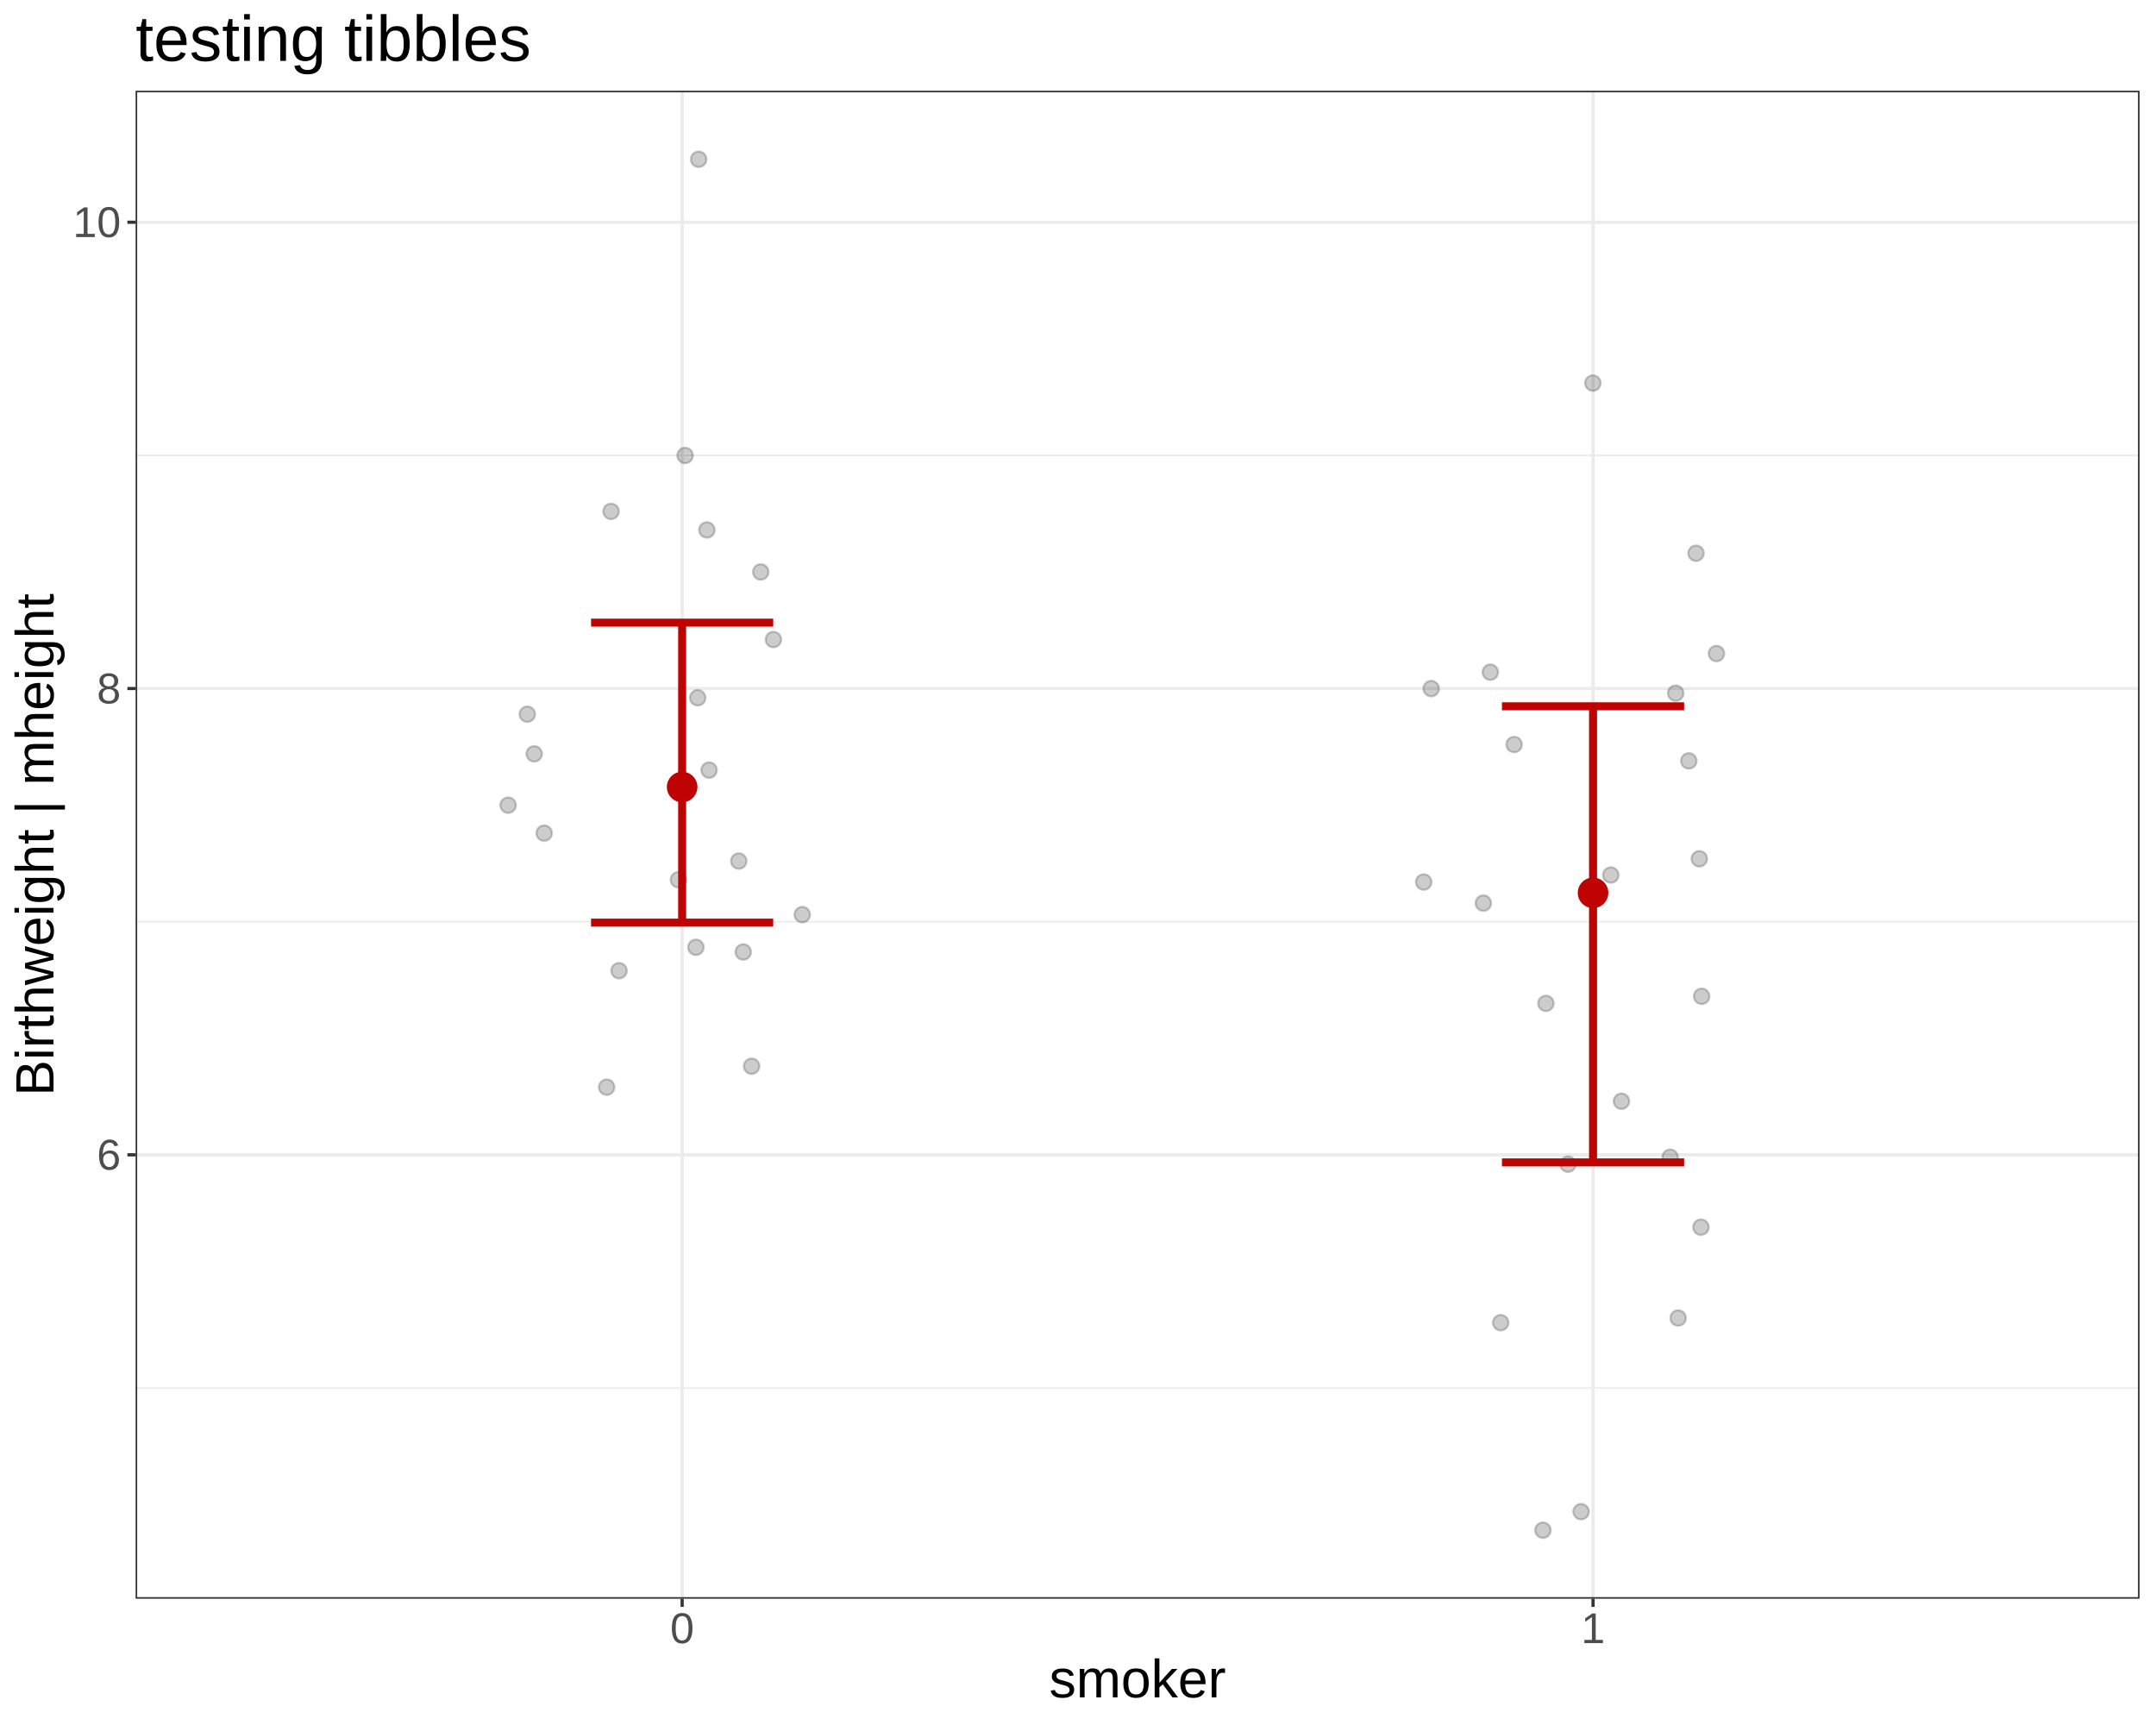
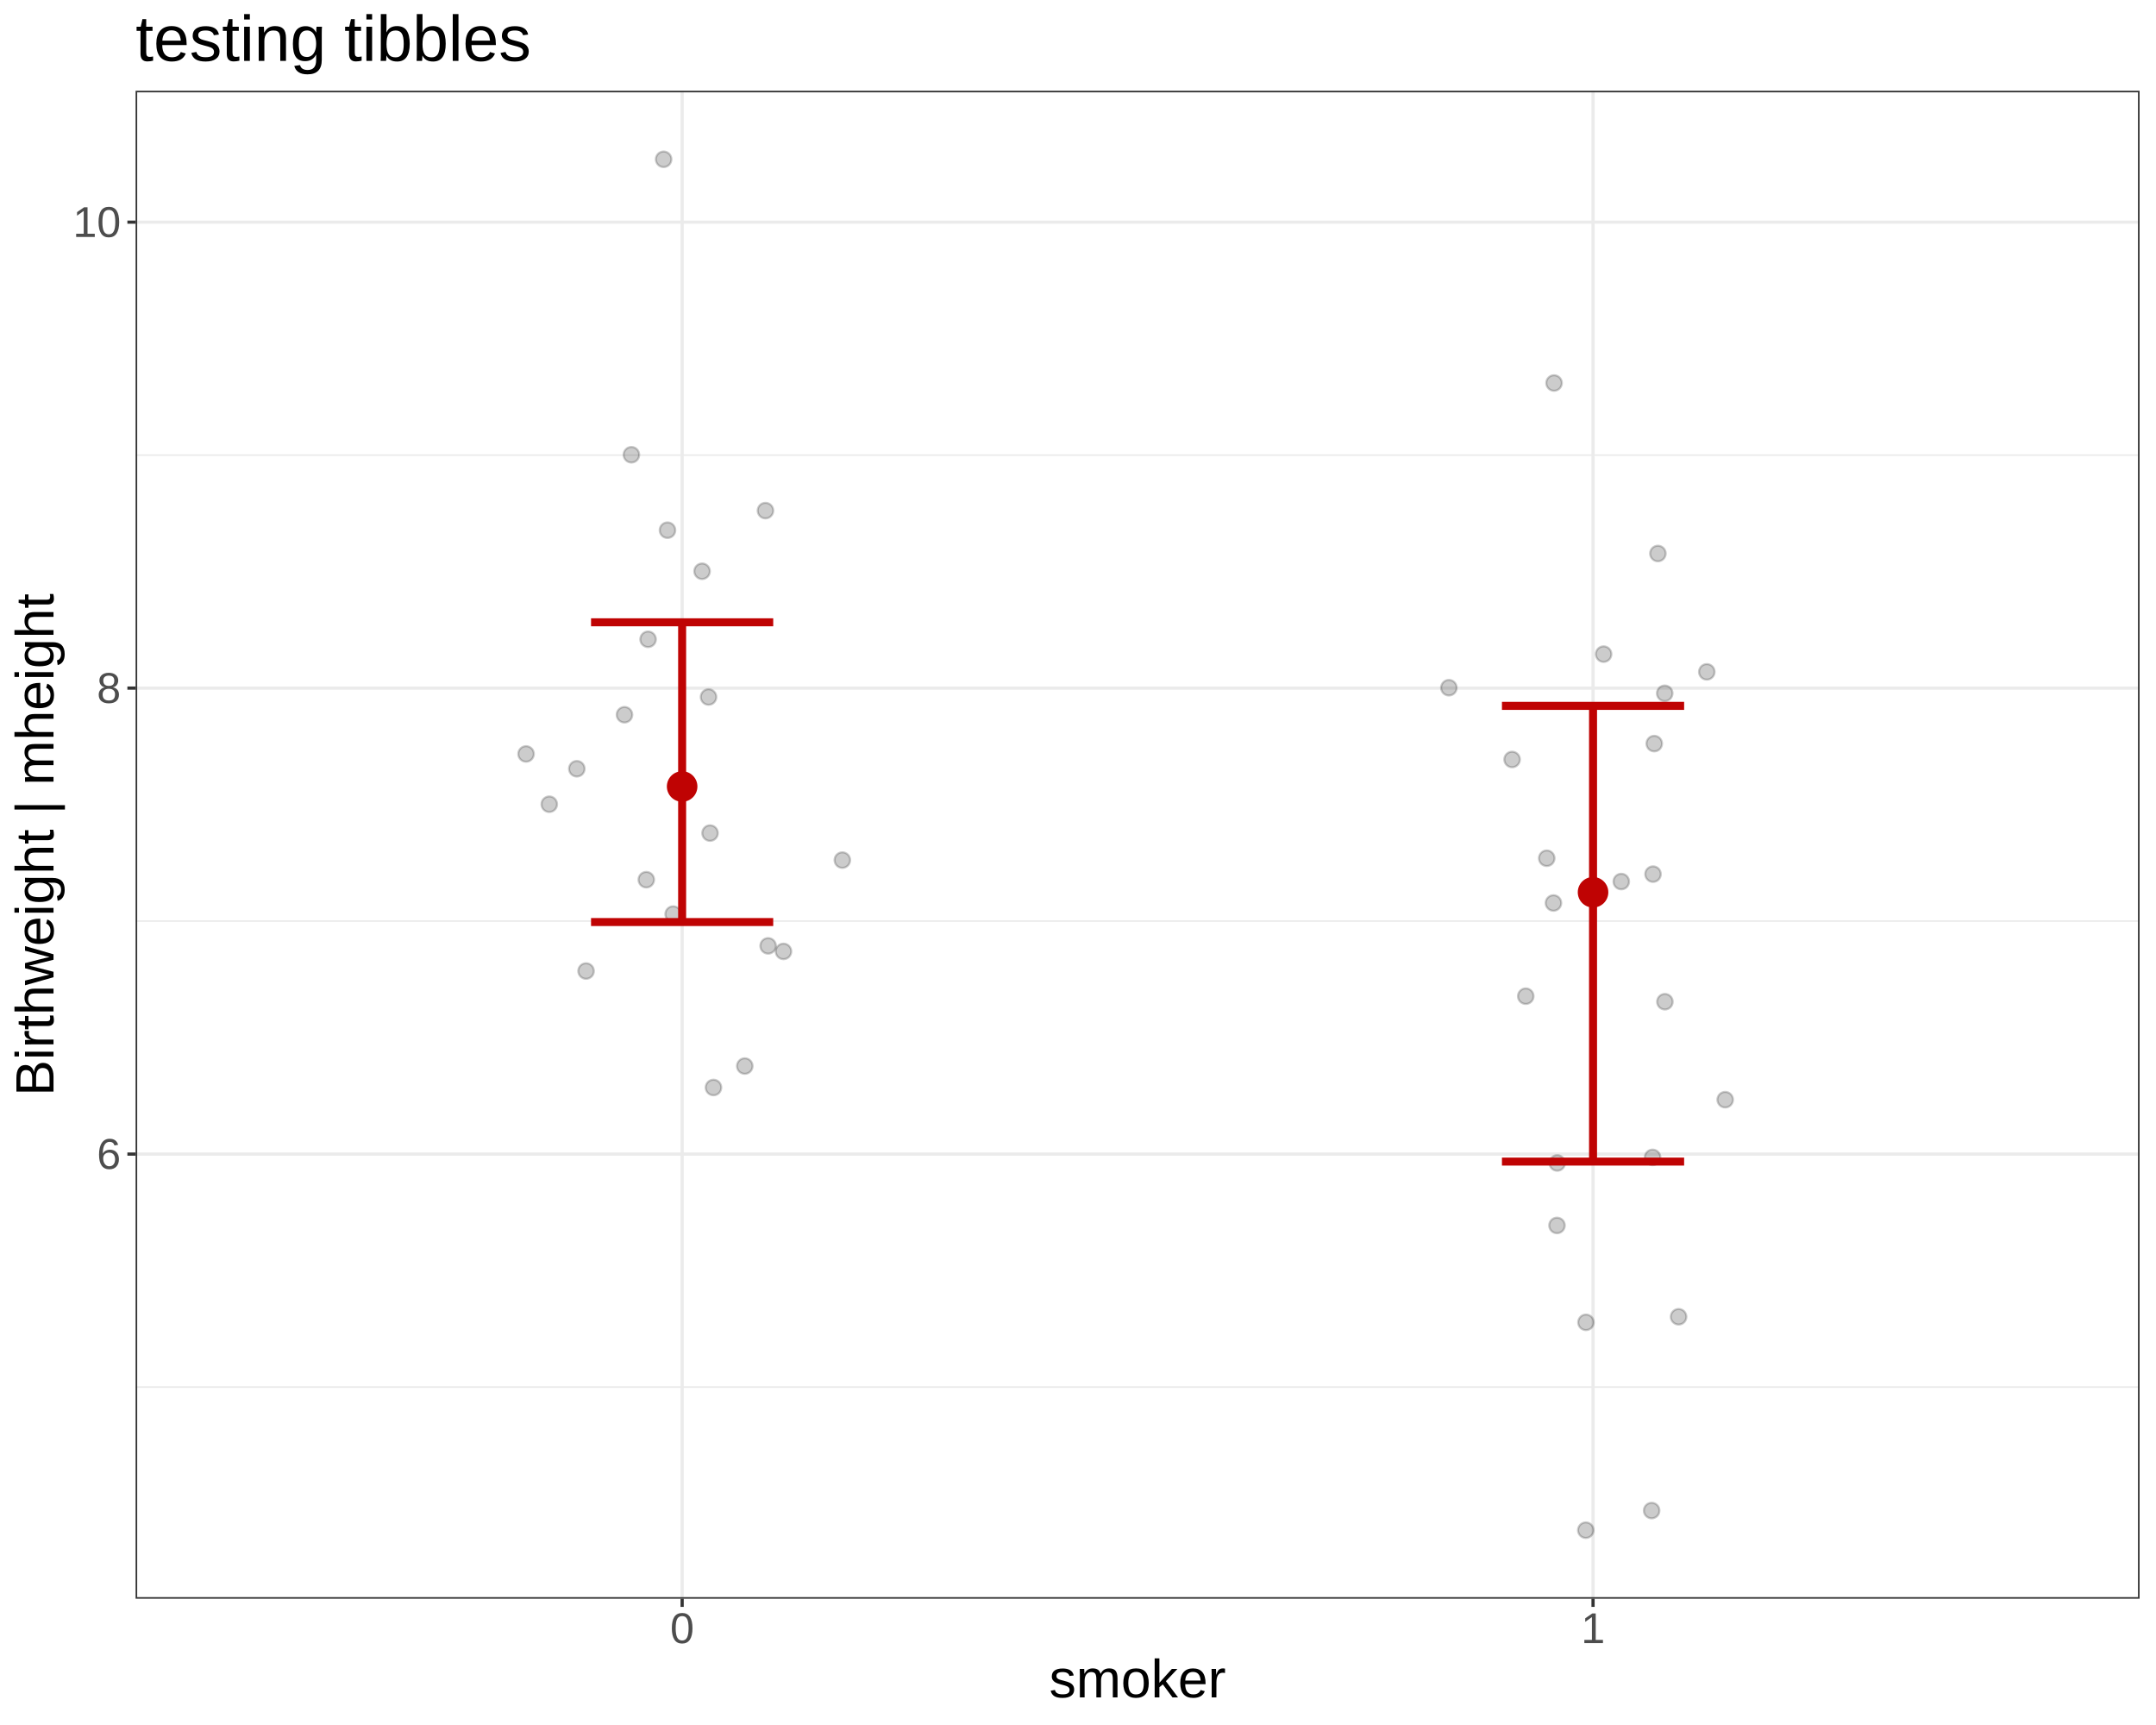
<svg xmlns="http://www.w3.org/2000/svg" viewBox="0 0 720.00 576.00">
  <defs>
    <style type="text/css">
    line, polyline, polygon, path, rect, circle {
      fill: none;
      stroke: #000000;
      stroke-linecap: round;
      stroke-linejoin: round;
      stroke-miterlimit: 10.00;
    }
  </style>
  </defs>
  <rect width="100%" height="100%" style="stroke: none; fill: #FFFFFF;" />
  <rect x="0.00" y="0.00" width="720.00" height="576.00" style="stroke-width: 1.07; stroke: #FFFFFF; fill: #FFFFFF;" />
  <defs>
    <clipPath id="cpNDUuMjh8NzE0LjUyfDUzMy44M3wzMC4zMA==">
      <rect x="45.28" y="30.30" width="669.24" height="503.53" />
    </clipPath>
  </defs>
  <rect x="45.28" y="30.30" width="669.24" height="503.53" style="stroke-width: 1.07; stroke: none; fill: #FFFFFF;" clip-path="url(#cpNDUuMjh8NzE0LjUyfDUzMy44M3wzMC4zMA==)" />
-   <polyline points="45.28,463.48 714.52,463.48 " style="stroke-width: 0.53; stroke: #EBEBEB; stroke-linecap: butt;" clip-path="url(#cpNDUuMjh8NzE0LjUyfDUzMy44M3wzMC4zMA==)" />
-   <polyline points="45.28,307.77 714.52,307.77 " style="stroke-width: 0.53; stroke: #EBEBEB; stroke-linecap: butt;" clip-path="url(#cpNDUuMjh8NzE0LjUyfDUzMy44M3wzMC4zMA==)" />
-   <polyline points="45.28,152.06 714.52,152.06 " style="stroke-width: 0.53; stroke: #EBEBEB; stroke-linecap: butt;" clip-path="url(#cpNDUuMjh8NzE0LjUyfDUzMy44M3wzMC4zMA==)" />
-   <polyline points="45.28,385.62 714.52,385.62 " style="stroke-width: 1.07; stroke: #EBEBEB; stroke-linecap: butt;" clip-path="url(#cpNDUuMjh8NzE0LjUyfDUzMy44M3wzMC4zMA==)" />
-   <polyline points="45.28,229.91 714.52,229.91 " style="stroke-width: 1.07; stroke: #EBEBEB; stroke-linecap: butt;" clip-path="url(#cpNDUuMjh8NzE0LjUyfDUzMy44M3wzMC4zMA==)" />
-   <polyline points="45.28,74.20 714.52,74.20 " style="stroke-width: 1.07; stroke: #EBEBEB; stroke-linecap: butt;" clip-path="url(#cpNDUuMjh8NzE0LjUyfDUzMy44M3wzMC4zMA==)" />
+   <polyline points="45.28,463.16 714.52,463.16 " style="stroke-width: 0.53; stroke: #EBEBEB; stroke-linecap: butt;" clip-path="url(#cpNDUuMjh8NzE0LjUyfDUzMy44M3wzMC4zMA==)" />
+   <polyline points="45.28,307.56 714.52,307.56 " style="stroke-width: 0.53; stroke: #EBEBEB; stroke-linecap: butt;" clip-path="url(#cpNDUuMjh8NzE0LjUyfDUzMy44M3wzMC4zMA==)" />
+   <polyline points="45.28,151.97 714.52,151.97 " style="stroke-width: 0.53; stroke: #EBEBEB; stroke-linecap: butt;" clip-path="url(#cpNDUuMjh8NzE0LjUyfDUzMy44M3wzMC4zMA==)" />
+   <polyline points="45.28,385.36 714.52,385.36 " style="stroke-width: 1.07; stroke: #EBEBEB; stroke-linecap: butt;" clip-path="url(#cpNDUuMjh8NzE0LjUyfDUzMy44M3wzMC4zMA==)" />
+   <polyline points="45.28,229.77 714.52,229.77 " style="stroke-width: 1.07; stroke: #EBEBEB; stroke-linecap: butt;" clip-path="url(#cpNDUuMjh8NzE0LjUyfDUzMy44M3wzMC4zMA==)" />
+   <polyline points="45.28,74.18 714.52,74.18 " style="stroke-width: 1.07; stroke: #EBEBEB; stroke-linecap: butt;" clip-path="url(#cpNDUuMjh8NzE0LjUyfDUzMy44M3wzMC4zMA==)" />
  <polyline points="227.80,533.83 227.80,30.30 " style="stroke-width: 1.07; stroke: #EBEBEB; stroke-linecap: butt;" clip-path="url(#cpNDUuMjh8NzE0LjUyfDUzMy44M3wzMC4zMA==)" />
  <polyline points="532.00,533.83 532.00,30.30 " style="stroke-width: 1.07; stroke: #EBEBEB; stroke-linecap: butt;" clip-path="url(#cpNDUuMjh8NzE0LjUyfDUzMy44M3wzMC4zMA==)" />
-   <circle cx="267.92" cy="305.41" r="1.95pt" style="stroke-width: 0.71; stroke: #000000; stroke-opacity: 0.20; fill: #000000; fill-opacity: 0.20;" clip-path="url(#cpNDUuMjh8NzE0LjUyfDUzMy44M3wzMC4zMA==)" />
-   <circle cx="528.01" cy="504.76" r="1.95pt" style="stroke-width: 0.71; stroke: #000000; stroke-opacity: 0.20; fill: #000000; fill-opacity: 0.20;" clip-path="url(#cpNDUuMjh8NzE0LjUyfDUzMy44M3wzMC4zMA==)" />
-   <circle cx="202.60" cy="363.02" r="1.95pt" style="stroke-width: 0.71; stroke: #000000; stroke-opacity: 0.20; fill: #000000; fill-opacity: 0.20;" clip-path="url(#cpNDUuMjh8NzE0LjUyfDUzMy44M3wzMC4zMA==)" />
-   <circle cx="515.27" cy="510.95" r="1.95pt" style="stroke-width: 0.71; stroke: #000000; stroke-opacity: 0.20; fill: #000000; fill-opacity: 0.20;" clip-path="url(#cpNDUuMjh8NzE0LjUyfDUzMy44M3wzMC4zMA==)" />
-   <circle cx="560.42" cy="440.10" r="1.95pt" style="stroke-width: 0.71; stroke: #000000; stroke-opacity: 0.20; fill: #000000; fill-opacity: 0.20;" clip-path="url(#cpNDUuMjh8NzE0LjUyfDUzMy44M3wzMC4zMA==)" />
-   <circle cx="246.72" cy="287.52" r="1.95pt" style="stroke-width: 0.71; stroke: #000000; stroke-opacity: 0.20; fill: #000000; fill-opacity: 0.20;" clip-path="url(#cpNDUuMjh8NzE0LjUyfDUzMy44M3wzMC4zMA==)" />
-   <circle cx="501.16" cy="441.66" r="1.95pt" style="stroke-width: 0.71; stroke: #000000; stroke-opacity: 0.20; fill: #000000; fill-opacity: 0.20;" clip-path="url(#cpNDUuMjh8NzE0LjUyfDUzMy44M3wzMC4zMA==)" />
-   <circle cx="557.76" cy="386.41" r="1.95pt" style="stroke-width: 0.71; stroke: #000000; stroke-opacity: 0.20; fill: #000000; fill-opacity: 0.20;" clip-path="url(#cpNDUuMjh8NzE0LjUyfDUzMy44M3wzMC4zMA==)" />
-   <circle cx="233.00" cy="233.00" r="1.95pt" style="stroke-width: 0.71; stroke: #000000; stroke-opacity: 0.20; fill: #000000; fill-opacity: 0.20;" clip-path="url(#cpNDUuMjh8NzE0LjUyfDUzMy44M3wzMC4zMA==)" />
-   <circle cx="169.69" cy="268.86" r="1.95pt" style="stroke-width: 0.71; stroke: #000000; stroke-opacity: 0.20; fill: #000000; fill-opacity: 0.20;" clip-path="url(#cpNDUuMjh8NzE0LjUyfDUzMy44M3wzMC4zMA==)" />
-   <circle cx="236.07" cy="176.96" r="1.95pt" style="stroke-width: 0.71; stroke: #000000; stroke-opacity: 0.20; fill: #000000; fill-opacity: 0.20;" clip-path="url(#cpNDUuMjh8NzE0LjUyfDUzMy44M3wzMC4zMA==)" />
-   <circle cx="226.56" cy="293.76" r="1.95pt" style="stroke-width: 0.71; stroke: #000000; stroke-opacity: 0.20; fill: #000000; fill-opacity: 0.20;" clip-path="url(#cpNDUuMjh8NzE0LjUyfDUzMy44M3wzMC4zMA==)" />
-   <circle cx="568.27" cy="332.68" r="1.95pt" style="stroke-width: 0.71; stroke: #000000; stroke-opacity: 0.20; fill: #000000; fill-opacity: 0.20;" clip-path="url(#cpNDUuMjh8NzE0LjUyfDUzMy44M3wzMC4zMA==)" />
-   <circle cx="567.49" cy="286.76" r="1.95pt" style="stroke-width: 0.71; stroke: #000000; stroke-opacity: 0.20; fill: #000000; fill-opacity: 0.20;" clip-path="url(#cpNDUuMjh8NzE0LjUyfDUzMy44M3wzMC4zMA==)" />
-   <circle cx="248.21" cy="317.88" r="1.95pt" style="stroke-width: 0.71; stroke: #000000; stroke-opacity: 0.20; fill: #000000; fill-opacity: 0.20;" clip-path="url(#cpNDUuMjh8NzE0LjUyfDUzMy44M3wzMC4zMA==)" />
-   <circle cx="251.01" cy="356.02" r="1.95pt" style="stroke-width: 0.71; stroke: #000000; stroke-opacity: 0.20; fill: #000000; fill-opacity: 0.20;" clip-path="url(#cpNDUuMjh8NzE0LjUyfDUzMy44M3wzMC4zMA==)" />
-   <circle cx="505.65" cy="248.60" r="1.95pt" style="stroke-width: 0.71; stroke: #000000; stroke-opacity: 0.20; fill: #000000; fill-opacity: 0.20;" clip-path="url(#cpNDUuMjh8NzE0LjUyfDUzMy44M3wzMC4zMA==)" />
-   <circle cx="477.95" cy="229.93" r="1.95pt" style="stroke-width: 0.71; stroke: #000000; stroke-opacity: 0.20; fill: #000000; fill-opacity: 0.20;" clip-path="url(#cpNDUuMjh8NzE0LjUyfDUzMy44M3wzMC4zMA==)" />
-   <circle cx="523.62" cy="388.73" r="1.95pt" style="stroke-width: 0.71; stroke: #000000; stroke-opacity: 0.20; fill: #000000; fill-opacity: 0.20;" clip-path="url(#cpNDUuMjh8NzE0LjUyfDUzMy44M3wzMC4zMA==)" />
-   <circle cx="541.49" cy="367.72" r="1.95pt" style="stroke-width: 0.71; stroke: #000000; stroke-opacity: 0.20; fill: #000000; fill-opacity: 0.20;" clip-path="url(#cpNDUuMjh8NzE0LjUyfDUzMy44M3wzMC4zMA==)" />
-   <circle cx="516.26" cy="335.04" r="1.95pt" style="stroke-width: 0.71; stroke: #000000; stroke-opacity: 0.20; fill: #000000; fill-opacity: 0.20;" clip-path="url(#cpNDUuMjh8NzE0LjUyfDUzMy44M3wzMC4zMA==)" />
-   <circle cx="204.07" cy="170.76" r="1.95pt" style="stroke-width: 0.71; stroke: #000000; stroke-opacity: 0.20; fill: #000000; fill-opacity: 0.20;" clip-path="url(#cpNDUuMjh8NzE0LjUyfDUzMy44M3wzMC4zMA==)" />
-   <circle cx="228.78" cy="152.08" r="1.95pt" style="stroke-width: 0.71; stroke: #000000; stroke-opacity: 0.20; fill: #000000; fill-opacity: 0.20;" clip-path="url(#cpNDUuMjh8NzE0LjUyfDUzMy44M3wzMC4zMA==)" />
-   <circle cx="206.73" cy="324.13" r="1.95pt" style="stroke-width: 0.71; stroke: #000000; stroke-opacity: 0.20; fill: #000000; fill-opacity: 0.20;" clip-path="url(#cpNDUuMjh8NzE0LjUyfDUzMy44M3wzMC4zMA==)" />
-   <circle cx="232.40" cy="316.31" r="1.95pt" style="stroke-width: 0.71; stroke: #000000; stroke-opacity: 0.20; fill: #000000; fill-opacity: 0.20;" clip-path="url(#cpNDUuMjh8NzE0LjUyfDUzMy44M3wzMC4zMA==)" />
-   <circle cx="537.93" cy="292.18" r="1.95pt" style="stroke-width: 0.71; stroke: #000000; stroke-opacity: 0.20; fill: #000000; fill-opacity: 0.20;" clip-path="url(#cpNDUuMjh8NzE0LjUyfDUzMy44M3wzMC4zMA==)" />
-   <circle cx="559.60" cy="231.46" r="1.95pt" style="stroke-width: 0.71; stroke: #000000; stroke-opacity: 0.20; fill: #000000; fill-opacity: 0.20;" clip-path="url(#cpNDUuMjh8NzE0LjUyfDUzMy44M3wzMC4zMA==)" />
-   <circle cx="573.21" cy="218.23" r="1.95pt" style="stroke-width: 0.71; stroke: #000000; stroke-opacity: 0.20; fill: #000000; fill-opacity: 0.20;" clip-path="url(#cpNDUuMjh8NzE0LjUyfDUzMy44M3wzMC4zMA==)" />
-   <circle cx="563.98" cy="254.07" r="1.95pt" style="stroke-width: 0.71; stroke: #000000; stroke-opacity: 0.20; fill: #000000; fill-opacity: 0.20;" clip-path="url(#cpNDUuMjh8NzE0LjUyfDUzMy44M3wzMC4zMA==)" />
-   <circle cx="568.04" cy="409.77" r="1.95pt" style="stroke-width: 0.71; stroke: #000000; stroke-opacity: 0.20; fill: #000000; fill-opacity: 0.20;" clip-path="url(#cpNDUuMjh8NzE0LjUyfDUzMy44M3wzMC4zMA==)" />
-   <circle cx="254.05" cy="190.98" r="1.95pt" style="stroke-width: 0.71; stroke: #000000; stroke-opacity: 0.20; fill: #000000; fill-opacity: 0.20;" clip-path="url(#cpNDUuMjh8NzE0LjUyfDUzMy44M3wzMC4zMA==)" />
-   <circle cx="236.80" cy="257.15" r="1.95pt" style="stroke-width: 0.71; stroke: #000000; stroke-opacity: 0.20; fill: #000000; fill-opacity: 0.20;" clip-path="url(#cpNDUuMjh8NzE0LjUyfDUzMy44M3wzMC4zMA==)" />
-   <circle cx="181.73" cy="278.19" r="1.95pt" style="stroke-width: 0.71; stroke: #000000; stroke-opacity: 0.20; fill: #000000; fill-opacity: 0.20;" clip-path="url(#cpNDUuMjh8NzE0LjUyfDUzMy44M3wzMC4zMA==)" />
-   <circle cx="497.69" cy="224.45" r="1.95pt" style="stroke-width: 0.71; stroke: #000000; stroke-opacity: 0.20; fill: #000000; fill-opacity: 0.20;" clip-path="url(#cpNDUuMjh8NzE0LjUyfDUzMy44M3wzMC4zMA==)" />
-   <circle cx="495.37" cy="301.56" r="1.95pt" style="stroke-width: 0.71; stroke: #000000; stroke-opacity: 0.20; fill: #000000; fill-opacity: 0.20;" clip-path="url(#cpNDUuMjh8NzE0LjUyfDUzMy44M3wzMC4zMA==)" />
-   <circle cx="475.45" cy="294.52" r="1.95pt" style="stroke-width: 0.71; stroke: #000000; stroke-opacity: 0.20; fill: #000000; fill-opacity: 0.20;" clip-path="url(#cpNDUuMjh8NzE0LjUyfDUzMy44M3wzMC4zMA==)" />
-   <circle cx="531.94" cy="127.92" r="1.95pt" style="stroke-width: 0.71; stroke: #000000; stroke-opacity: 0.20; fill: #000000; fill-opacity: 0.20;" clip-path="url(#cpNDUuMjh8NzE0LjUyfDUzMy44M3wzMC4zMA==)" />
-   <circle cx="178.41" cy="251.72" r="1.95pt" style="stroke-width: 0.71; stroke: #000000; stroke-opacity: 0.20; fill: #000000; fill-opacity: 0.20;" clip-path="url(#cpNDUuMjh8NzE0LjUyfDUzMy44M3wzMC4zMA==)" />
-   <circle cx="176.09" cy="238.48" r="1.95pt" style="stroke-width: 0.71; stroke: #000000; stroke-opacity: 0.20; fill: #000000; fill-opacity: 0.20;" clip-path="url(#cpNDUuMjh8NzE0LjUyfDUzMy44M3wzMC4zMA==)" />
-   <circle cx="233.32" cy="53.19" r="1.95pt" style="stroke-width: 0.71; stroke: #000000; stroke-opacity: 0.20; fill: #000000; fill-opacity: 0.20;" clip-path="url(#cpNDUuMjh8NzE0LjUyfDUzMy44M3wzMC4zMA==)" />
-   <circle cx="566.39" cy="184.74" r="1.95pt" style="stroke-width: 0.71; stroke: #000000; stroke-opacity: 0.20; fill: #000000; fill-opacity: 0.20;" clip-path="url(#cpNDUuMjh8NzE0LjUyfDUzMy44M3wzMC4zMA==)" />
-   <circle cx="258.28" cy="213.55" r="1.95pt" style="stroke-width: 0.71; stroke: #000000; stroke-opacity: 0.20; fill: #000000; fill-opacity: 0.20;" clip-path="url(#cpNDUuMjh8NzE0LjUyfDUzMy44M3wzMC4zMA==)" />
-   <circle cx="227.80" cy="262.79" r="3.56pt" style="stroke-width: 0.71; stroke: #BF0303; fill: #BF0303;" clip-path="url(#cpNDUuMjh8NzE0LjUyfDUzMy44M3wzMC4zMA==)" />
-   <circle cx="532.00" cy="298.13" r="3.56pt" style="stroke-width: 0.71; stroke: #BF0303; fill: #BF0303;" clip-path="url(#cpNDUuMjh8NzE0LjUyfDUzMy44M3wzMC4zMA==)" />
-   <polyline points="197.38,207.91 258.22,207.91 " style="stroke-width: 2.67; stroke: #BF0303; stroke-linecap: butt;" clip-path="url(#cpNDUuMjh8NzE0LjUyfDUzMy44M3wzMC4zMA==)" />
-   <polyline points="227.80,207.91 227.80,308.08 " style="stroke-width: 2.67; stroke: #BF0303; stroke-linecap: butt;" clip-path="url(#cpNDUuMjh8NzE0LjUyfDUzMy44M3wzMC4zMA==)" />
-   <polyline points="197.38,308.08 258.22,308.08 " style="stroke-width: 2.67; stroke: #BF0303; stroke-linecap: butt;" clip-path="url(#cpNDUuMjh8NzE0LjUyfDUzMy44M3wzMC4zMA==)" />
-   <polyline points="501.58,235.85 562.42,235.85 " style="stroke-width: 2.67; stroke: #BF0303; stroke-linecap: butt;" clip-path="url(#cpNDUuMjh8NzE0LjUyfDUzMy44M3wzMC4zMA==)" />
-   <polyline points="532.00,235.85 532.00,388.13 " style="stroke-width: 2.67; stroke: #BF0303; stroke-linecap: butt;" clip-path="url(#cpNDUuMjh8NzE0LjUyfDUzMy44M3wzMC4zMA==)" />
-   <polyline points="501.58,388.13 562.42,388.13 " style="stroke-width: 2.67; stroke: #BF0303; stroke-linecap: butt;" clip-path="url(#cpNDUuMjh8NzE0LjUyfDUzMy44M3wzMC4zMA==)" />
+   <circle cx="224.80" cy="305.23" r="1.95pt" style="stroke-width: 0.71; stroke: #000000; stroke-opacity: 0.20; fill: #000000; fill-opacity: 0.20;" clip-path="url(#cpNDUuMjh8NzE0LjUyfDUzMy44M3wzMC4zMA==)" />
+   <circle cx="551.57" cy="504.40" r="1.95pt" style="stroke-width: 0.71; stroke: #000000; stroke-opacity: 0.20; fill: #000000; fill-opacity: 0.20;" clip-path="url(#cpNDUuMjh8NzE0LjUyfDUzMy44M3wzMC4zMA==)" />
+   <circle cx="238.27" cy="363.13" r="1.95pt" style="stroke-width: 0.71; stroke: #000000; stroke-opacity: 0.20; fill: #000000; fill-opacity: 0.20;" clip-path="url(#cpNDUuMjh8NzE0LjUyfDUzMy44M3wzMC4zMA==)" />
+   <circle cx="529.58" cy="510.95" r="1.95pt" style="stroke-width: 0.71; stroke: #000000; stroke-opacity: 0.20; fill: #000000; fill-opacity: 0.20;" clip-path="url(#cpNDUuMjh8NzE0LjUyfDUzMy44M3wzMC4zMA==)" />
+   <circle cx="560.57" cy="439.69" r="1.95pt" style="stroke-width: 0.71; stroke: #000000; stroke-opacity: 0.20; fill: #000000; fill-opacity: 0.20;" clip-path="url(#cpNDUuMjh8NzE0LjUyfDUzMy44M3wzMC4zMA==)" />
+   <circle cx="281.30" cy="287.20" r="1.95pt" style="stroke-width: 0.71; stroke: #000000; stroke-opacity: 0.20; fill: #000000; fill-opacity: 0.20;" clip-path="url(#cpNDUuMjh8NzE0LjUyfDUzMy44M3wzMC4zMA==)" />
+   <circle cx="529.64" cy="441.55" r="1.95pt" style="stroke-width: 0.71; stroke: #000000; stroke-opacity: 0.20; fill: #000000; fill-opacity: 0.20;" clip-path="url(#cpNDUuMjh8NzE0LjUyfDUzMy44M3wzMC4zMA==)" />
+   <circle cx="551.89" cy="386.47" r="1.95pt" style="stroke-width: 0.71; stroke: #000000; stroke-opacity: 0.20; fill: #000000; fill-opacity: 0.20;" clip-path="url(#cpNDUuMjh8NzE0LjUyfDUzMy44M3wzMC4zMA==)" />
+   <circle cx="236.62" cy="232.74" r="1.95pt" style="stroke-width: 0.71; stroke: #000000; stroke-opacity: 0.20; fill: #000000; fill-opacity: 0.20;" clip-path="url(#cpNDUuMjh8NzE0LjUyfDUzMy44M3wzMC4zMA==)" />
+   <circle cx="183.43" cy="268.54" r="1.95pt" style="stroke-width: 0.71; stroke: #000000; stroke-opacity: 0.20; fill: #000000; fill-opacity: 0.20;" clip-path="url(#cpNDUuMjh8NzE0LjUyfDUzMy44M3wzMC4zMA==)" />
+   <circle cx="222.91" cy="177.04" r="1.95pt" style="stroke-width: 0.71; stroke: #000000; stroke-opacity: 0.20; fill: #000000; fill-opacity: 0.20;" clip-path="url(#cpNDUuMjh8NzE0LjUyfDUzMy44M3wzMC4zMA==)" />
+   <circle cx="215.83" cy="293.74" r="1.95pt" style="stroke-width: 0.71; stroke: #000000; stroke-opacity: 0.20; fill: #000000; fill-opacity: 0.20;" clip-path="url(#cpNDUuMjh8NzE0LjUyfDUzMy44M3wzMC4zMA==)" />
+   <circle cx="509.53" cy="332.64" r="1.95pt" style="stroke-width: 0.71; stroke: #000000; stroke-opacity: 0.20; fill: #000000; fill-opacity: 0.20;" clip-path="url(#cpNDUuMjh8NzE0LjUyfDUzMy44M3wzMC4zMA==)" />
+   <circle cx="516.54" cy="286.58" r="1.95pt" style="stroke-width: 0.71; stroke: #000000; stroke-opacity: 0.20; fill: #000000; fill-opacity: 0.20;" clip-path="url(#cpNDUuMjh8NzE0LjUyfDUzMy44M3wzMC4zMA==)" />
+   <circle cx="261.65" cy="317.69" r="1.95pt" style="stroke-width: 0.71; stroke: #000000; stroke-opacity: 0.20; fill: #000000; fill-opacity: 0.20;" clip-path="url(#cpNDUuMjh8NzE0LjUyfDUzMy44M3wzMC4zMA==)" />
+   <circle cx="248.72" cy="355.97" r="1.95pt" style="stroke-width: 0.71; stroke: #000000; stroke-opacity: 0.20; fill: #000000; fill-opacity: 0.20;" clip-path="url(#cpNDUuMjh8NzE0LjUyfDUzMy44M3wzMC4zMA==)" />
+   <circle cx="552.44" cy="248.30" r="1.95pt" style="stroke-width: 0.71; stroke: #000000; stroke-opacity: 0.20; fill: #000000; fill-opacity: 0.20;" clip-path="url(#cpNDUuMjh8NzE0LjUyfDUzMy44M3wzMC4zMA==)" />
+   <circle cx="483.86" cy="229.64" r="1.95pt" style="stroke-width: 0.71; stroke: #000000; stroke-opacity: 0.20; fill: #000000; fill-opacity: 0.20;" clip-path="url(#cpNDUuMjh8NzE0LjUyfDUzMy44M3wzMC4zMA==)" />
+   <circle cx="520.04" cy="388.33" r="1.95pt" style="stroke-width: 0.71; stroke: #000000; stroke-opacity: 0.20; fill: #000000; fill-opacity: 0.20;" clip-path="url(#cpNDUuMjh8NzE0LjUyfDUzMy44M3wzMC4zMA==)" />
+   <circle cx="576.13" cy="367.20" r="1.95pt" style="stroke-width: 0.71; stroke: #000000; stroke-opacity: 0.20; fill: #000000; fill-opacity: 0.20;" clip-path="url(#cpNDUuMjh8NzE0LjUyfDUzMy44M3wzMC4zMA==)" />
+   <circle cx="556.00" cy="334.49" r="1.95pt" style="stroke-width: 0.71; stroke: #000000; stroke-opacity: 0.20; fill: #000000; fill-opacity: 0.20;" clip-path="url(#cpNDUuMjh8NzE0LjUyfDUzMy44M3wzMC4zMA==)" />
+   <circle cx="255.63" cy="170.50" r="1.95pt" style="stroke-width: 0.71; stroke: #000000; stroke-opacity: 0.20; fill: #000000; fill-opacity: 0.20;" clip-path="url(#cpNDUuMjh8NzE0LjUyfDUzMy44M3wzMC4zMA==)" />
+   <circle cx="210.86" cy="151.85" r="1.95pt" style="stroke-width: 0.71; stroke: #000000; stroke-opacity: 0.20; fill: #000000; fill-opacity: 0.20;" clip-path="url(#cpNDUuMjh8NzE0LjUyfDUzMy44M3wzMC4zMA==)" />
+   <circle cx="195.72" cy="324.24" r="1.95pt" style="stroke-width: 0.71; stroke: #000000; stroke-opacity: 0.20; fill: #000000; fill-opacity: 0.20;" clip-path="url(#cpNDUuMjh8NzE0LjUyfDUzMy44M3wzMC4zMA==)" />
+   <circle cx="256.52" cy="315.84" r="1.95pt" style="stroke-width: 0.71; stroke: #000000; stroke-opacity: 0.20; fill: #000000; fill-opacity: 0.20;" clip-path="url(#cpNDUuMjh8NzE0LjUyfDUzMy44M3wzMC4zMA==)" />
+   <circle cx="552.03" cy="291.88" r="1.95pt" style="stroke-width: 0.71; stroke: #000000; stroke-opacity: 0.20; fill: #000000; fill-opacity: 0.20;" clip-path="url(#cpNDUuMjh8NzE0LjUyfDUzMy44M3wzMC4zMA==)" />
+   <circle cx="555.94" cy="231.50" r="1.95pt" style="stroke-width: 0.71; stroke: #000000; stroke-opacity: 0.20; fill: #000000; fill-opacity: 0.20;" clip-path="url(#cpNDUuMjh8NzE0LjUyfDUzMy44M3wzMC4zMA==)" />
+   <circle cx="535.53" cy="218.42" r="1.95pt" style="stroke-width: 0.71; stroke: #000000; stroke-opacity: 0.20; fill: #000000; fill-opacity: 0.20;" clip-path="url(#cpNDUuMjh8NzE0LjUyfDUzMy44M3wzMC4zMA==)" />
+   <circle cx="504.97" cy="253.60" r="1.95pt" style="stroke-width: 0.71; stroke: #000000; stroke-opacity: 0.20; fill: #000000; fill-opacity: 0.20;" clip-path="url(#cpNDUuMjh8NzE0LjUyfDUzMy44M3wzMC4zMA==)" />
+   <circle cx="519.96" cy="409.19" r="1.95pt" style="stroke-width: 0.71; stroke: #000000; stroke-opacity: 0.20; fill: #000000; fill-opacity: 0.20;" clip-path="url(#cpNDUuMjh8NzE0LjUyfDUzMy44M3wzMC4zMA==)" />
+   <circle cx="234.46" cy="190.75" r="1.95pt" style="stroke-width: 0.71; stroke: #000000; stroke-opacity: 0.20; fill: #000000; fill-opacity: 0.20;" clip-path="url(#cpNDUuMjh8NzE0LjUyfDUzMy44M3wzMC4zMA==)" />
+   <circle cx="192.63" cy="256.70" r="1.95pt" style="stroke-width: 0.71; stroke: #000000; stroke-opacity: 0.20; fill: #000000; fill-opacity: 0.20;" clip-path="url(#cpNDUuMjh8NzE0LjUyfDUzMy44M3wzMC4zMA==)" />
+   <circle cx="237.12" cy="278.18" r="1.95pt" style="stroke-width: 0.71; stroke: #000000; stroke-opacity: 0.20; fill: #000000; fill-opacity: 0.20;" clip-path="url(#cpNDUuMjh8NzE0LjUyfDUzMy44M3wzMC4zMA==)" />
+   <circle cx="569.99" cy="224.34" r="1.95pt" style="stroke-width: 0.71; stroke: #000000; stroke-opacity: 0.20; fill: #000000; fill-opacity: 0.20;" clip-path="url(#cpNDUuMjh8NzE0LjUyfDUzMy44M3wzMC4zMA==)" />
+   <circle cx="518.78" cy="301.52" r="1.95pt" style="stroke-width: 0.71; stroke: #000000; stroke-opacity: 0.20; fill: #000000; fill-opacity: 0.20;" clip-path="url(#cpNDUuMjh8NzE0LjUyfDUzMy44M3wzMC4zMA==)" />
+   <circle cx="541.43" cy="294.36" r="1.95pt" style="stroke-width: 0.71; stroke: #000000; stroke-opacity: 0.20; fill: #000000; fill-opacity: 0.20;" clip-path="url(#cpNDUuMjh8NzE0LjUyfDUzMy44M3wzMC4zMA==)" />
+   <circle cx="518.98" cy="127.89" r="1.95pt" style="stroke-width: 0.71; stroke: #000000; stroke-opacity: 0.20; fill: #000000; fill-opacity: 0.20;" clip-path="url(#cpNDUuMjh8NzE0LjUyfDUzMy44M3wzMC4zMA==)" />
+   <circle cx="175.68" cy="251.75" r="1.95pt" style="stroke-width: 0.71; stroke: #000000; stroke-opacity: 0.20; fill: #000000; fill-opacity: 0.20;" clip-path="url(#cpNDUuMjh8NzE0LjUyfDUzMy44M3wzMC4zMA==)" />
+   <circle cx="208.55" cy="238.66" r="1.95pt" style="stroke-width: 0.71; stroke: #000000; stroke-opacity: 0.20; fill: #000000; fill-opacity: 0.20;" clip-path="url(#cpNDUuMjh8NzE0LjUyfDUzMy44M3wzMC4zMA==)" />
+   <circle cx="221.62" cy="53.19" r="1.95pt" style="stroke-width: 0.71; stroke: #000000; stroke-opacity: 0.20; fill: #000000; fill-opacity: 0.20;" clip-path="url(#cpNDUuMjh8NzE0LjUyfDUzMy44M3wzMC4zMA==)" />
+   <circle cx="553.66" cy="184.82" r="1.95pt" style="stroke-width: 0.71; stroke: #000000; stroke-opacity: 0.20; fill: #000000; fill-opacity: 0.20;" clip-path="url(#cpNDUuMjh8NzE0LjUyfDUzMy44M3wzMC4zMA==)" />
+   <circle cx="216.43" cy="213.47" r="1.95pt" style="stroke-width: 0.71; stroke: #000000; stroke-opacity: 0.20; fill: #000000; fill-opacity: 0.20;" clip-path="url(#cpNDUuMjh8NzE0LjUyfDUzMy44M3wzMC4zMA==)" />
+   <circle cx="227.80" cy="262.62" r="3.56pt" style="stroke-width: 0.71; stroke: #BF0303; fill: #BF0303;" clip-path="url(#cpNDUuMjh8NzE0LjUyfDUzMy44M3wzMC4zMA==)" />
+   <circle cx="532.00" cy="297.94" r="3.56pt" style="stroke-width: 0.71; stroke: #BF0303; fill: #BF0303;" clip-path="url(#cpNDUuMjh8NzE0LjUyfDUzMy44M3wzMC4zMA==)" />
+   <polyline points="197.38,207.79 258.22,207.79 " style="stroke-width: 2.67; stroke: #BF0303; stroke-linecap: butt;" clip-path="url(#cpNDUuMjh8NzE0LjUyfDUzMy44M3wzMC4zMA==)" />
+   <polyline points="227.80,207.79 227.80,307.88 " style="stroke-width: 2.67; stroke: #BF0303; stroke-linecap: butt;" clip-path="url(#cpNDUuMjh8NzE0LjUyfDUzMy44M3wzMC4zMA==)" />
+   <polyline points="197.38,307.88 258.22,307.88 " style="stroke-width: 2.67; stroke: #BF0303; stroke-linecap: butt;" clip-path="url(#cpNDUuMjh8NzE0LjUyfDUzMy44M3wzMC4zMA==)" />
+   <polyline points="501.58,235.70 562.42,235.70 " style="stroke-width: 2.67; stroke: #BF0303; stroke-linecap: butt;" clip-path="url(#cpNDUuMjh8NzE0LjUyfDUzMy44M3wzMC4zMA==)" />
+   <polyline points="532.00,235.70 532.00,387.87 " style="stroke-width: 2.67; stroke: #BF0303; stroke-linecap: butt;" clip-path="url(#cpNDUuMjh8NzE0LjUyfDUzMy44M3wzMC4zMA==)" />
+   <polyline points="501.58,387.87 562.42,387.87 " style="stroke-width: 2.67; stroke: #BF0303; stroke-linecap: butt;" clip-path="url(#cpNDUuMjh8NzE0LjUyfDUzMy44M3wzMC4zMA==)" />
  <rect x="45.28" y="30.30" width="669.24" height="503.53" style="stroke-width: 1.07; stroke: #333333;" clip-path="url(#cpNDUuMjh8NzE0LjUyfDUzMy44M3wzMC4zMA==)" />
  <defs>
    <clipPath id="cpMC4wMHw3MjAuMDB8NTc2LjAwfDAuMDA=">
      <rect x="0.00" y="0.00" width="720.00" height="576.00" />
    </clipPath>
  </defs>
  <g clip-path="url(#cpMC4wMHw3MjAuMDB8NTc2LjAwfDAuMDA=)">
-     <text x="32.34" y="390.57" style="font-size: 14.40px; fill: #4D4D4D; font-family: Liberation Sans;" textLength="8.00px" lengthAdjust="spacingAndGlyphs">6</text>
+     <text x="32.34" y="390.31" style="font-size: 14.40px; fill: #4D4D4D; font-family: Liberation Sans;" textLength="8.00px" lengthAdjust="spacingAndGlyphs">6</text>
  </g>
  <g clip-path="url(#cpMC4wMHw3MjAuMDB8NTc2LjAwfDAuMDA=)">
-     <text x="32.34" y="234.87" style="font-size: 14.40px; fill: #4D4D4D; font-family: Liberation Sans;" textLength="8.00px" lengthAdjust="spacingAndGlyphs">8</text>
+     <text x="32.34" y="234.72" style="font-size: 14.40px; fill: #4D4D4D; font-family: Liberation Sans;" textLength="8.00px" lengthAdjust="spacingAndGlyphs">8</text>
  </g>
  <g clip-path="url(#cpMC4wMHw3MjAuMDB8NTc2LjAwfDAuMDA=)">
-     <text x="24.34" y="79.16" style="font-size: 14.40px; fill: #4D4D4D; font-family: Liberation Sans;" textLength="16.00px" lengthAdjust="spacingAndGlyphs">10</text>
+     <text x="24.34" y="79.13" style="font-size: 14.40px; fill: #4D4D4D; font-family: Liberation Sans;" textLength="16.00px" lengthAdjust="spacingAndGlyphs">10</text>
  </g>
-   <polyline points="42.54,385.62 45.28,385.62 " style="stroke-width: 1.07; stroke: #333333; stroke-linecap: butt;" clip-path="url(#cpMC4wMHw3MjAuMDB8NTc2LjAwfDAuMDA=)" />
-   <polyline points="42.54,229.91 45.28,229.91 " style="stroke-width: 1.07; stroke: #333333; stroke-linecap: butt;" clip-path="url(#cpMC4wMHw3MjAuMDB8NTc2LjAwfDAuMDA=)" />
-   <polyline points="42.54,74.20 45.28,74.20 " style="stroke-width: 1.07; stroke: #333333; stroke-linecap: butt;" clip-path="url(#cpMC4wMHw3MjAuMDB8NTc2LjAwfDAuMDA=)" />
+   <polyline points="42.54,385.36 45.28,385.36 " style="stroke-width: 1.07; stroke: #333333; stroke-linecap: butt;" clip-path="url(#cpMC4wMHw3MjAuMDB8NTc2LjAwfDAuMDA=)" />
+   <polyline points="42.54,229.77 45.28,229.77 " style="stroke-width: 1.07; stroke: #333333; stroke-linecap: butt;" clip-path="url(#cpMC4wMHw3MjAuMDB8NTc2LjAwfDAuMDA=)" />
+   <polyline points="42.54,74.18 45.28,74.18 " style="stroke-width: 1.07; stroke: #333333; stroke-linecap: butt;" clip-path="url(#cpMC4wMHw3MjAuMDB8NTc2LjAwfDAuMDA=)" />
  <polyline points="227.80,536.57 227.80,533.83 " style="stroke-width: 1.07; stroke: #333333; stroke-linecap: butt;" clip-path="url(#cpMC4wMHw3MjAuMDB8NTc2LjAwfDAuMDA=)" />
  <polyline points="532.00,536.57 532.00,533.83 " style="stroke-width: 1.07; stroke: #333333; stroke-linecap: butt;" clip-path="url(#cpMC4wMHw3MjAuMDB8NTc2LjAwfDAuMDA=)" />
  <g clip-path="url(#cpMC4wMHw3MjAuMDB8NTc2LjAwfDAuMDA=)">
    <text x="223.80" y="548.67" style="font-size: 14.40px; fill: #4D4D4D; font-family: Liberation Sans;" textLength="8.00px" lengthAdjust="spacingAndGlyphs">0</text>
  </g>
  <g clip-path="url(#cpMC4wMHw3MjAuMDB8NTc2LjAwfDAuMDA=)">
    <text x="528.00" y="548.67" style="font-size: 14.40px; fill: #4D4D4D; font-family: Liberation Sans;" textLength="8.00px" lengthAdjust="spacingAndGlyphs">1</text>
  </g>
  <g clip-path="url(#cpMC4wMHw3MjAuMDB8NTc2LjAwfDAuMDA=)">
    <text x="350.38" y="566.79" style="font-size: 18.00px; font-family: Liberation Sans;" textLength="59.03px" lengthAdjust="spacingAndGlyphs">smoker</text>
  </g>
  <g clip-path="url(#cpMC4wMHw3MjAuMDB8NTc2LjAwfDAuMDA=)">
    <text transform="translate(17.87,365.97) rotate(-90)" style="font-size: 18.00px; font-family: Liberation Sans;" textLength="167.80px" lengthAdjust="spacingAndGlyphs">Birthweight | mheight</text>
  </g>
  <g clip-path="url(#cpMC4wMHw3MjAuMDB8NTc2LjAwfDAuMDA=)">
    <text x="45.28" y="20.34" style="font-size: 21.60px; font-family: Liberation Sans;" textLength="132.08px" lengthAdjust="spacingAndGlyphs">testing tibbles</text>
  </g>
</svg>
